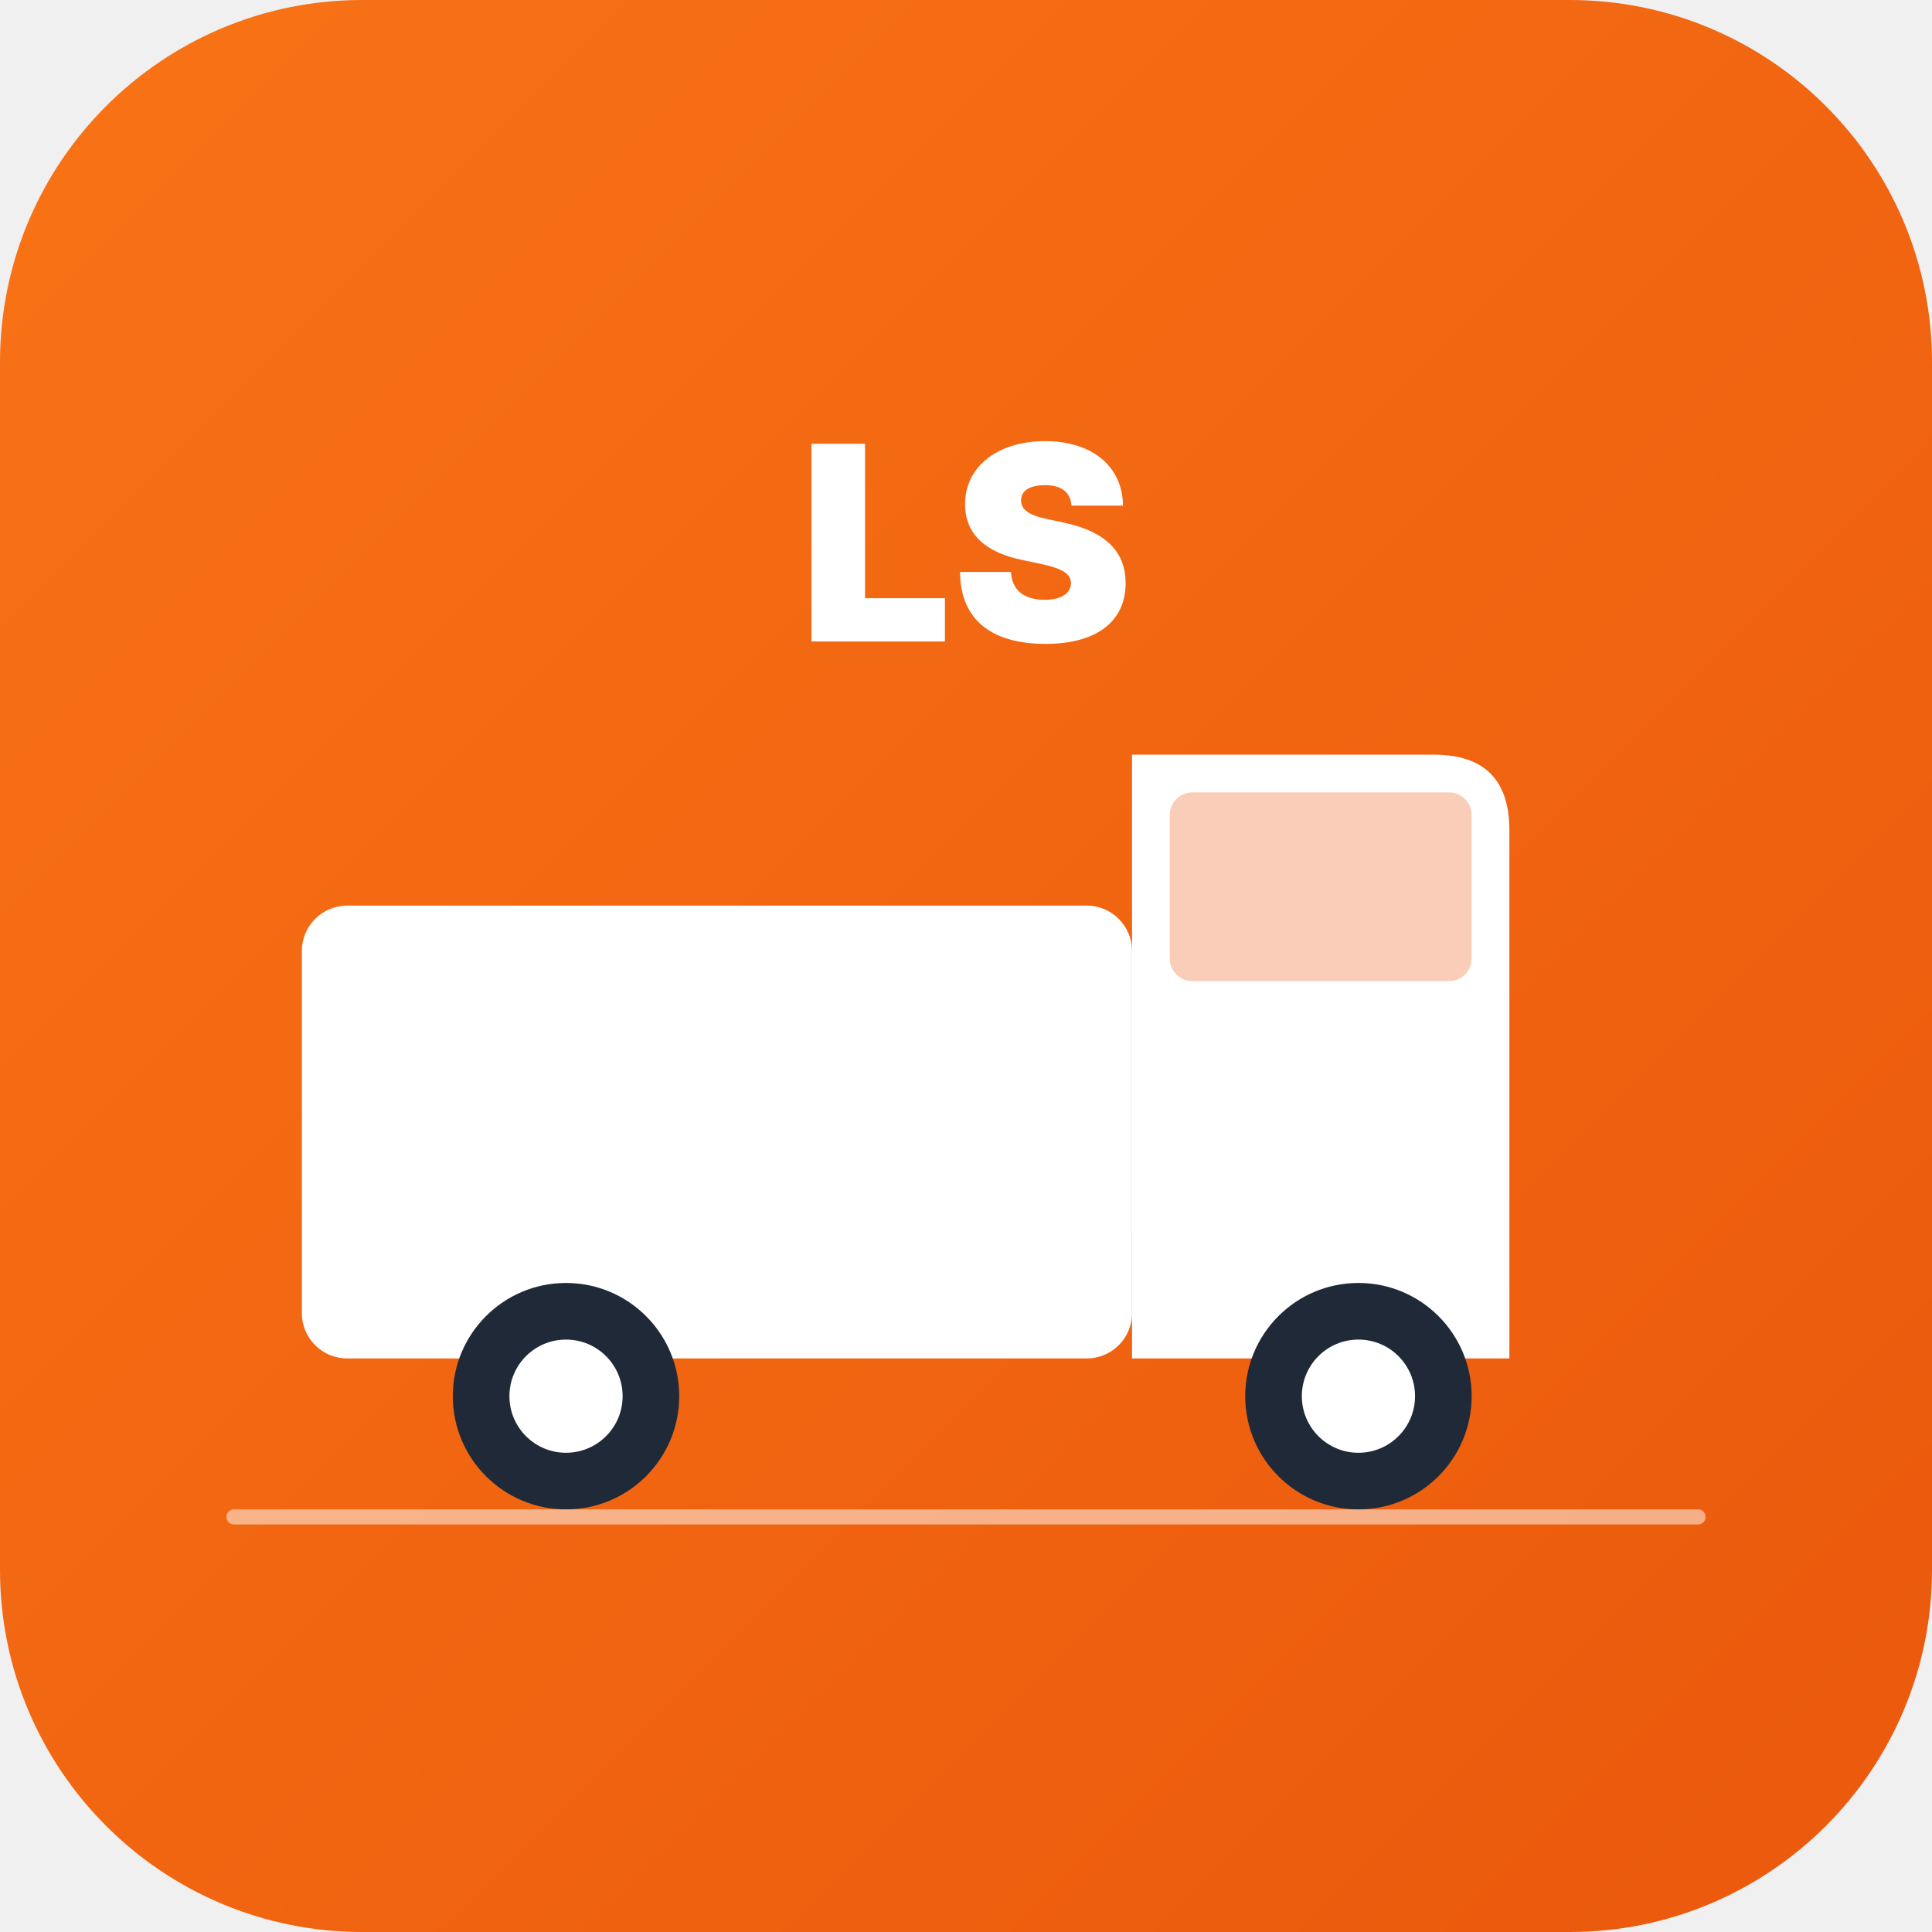
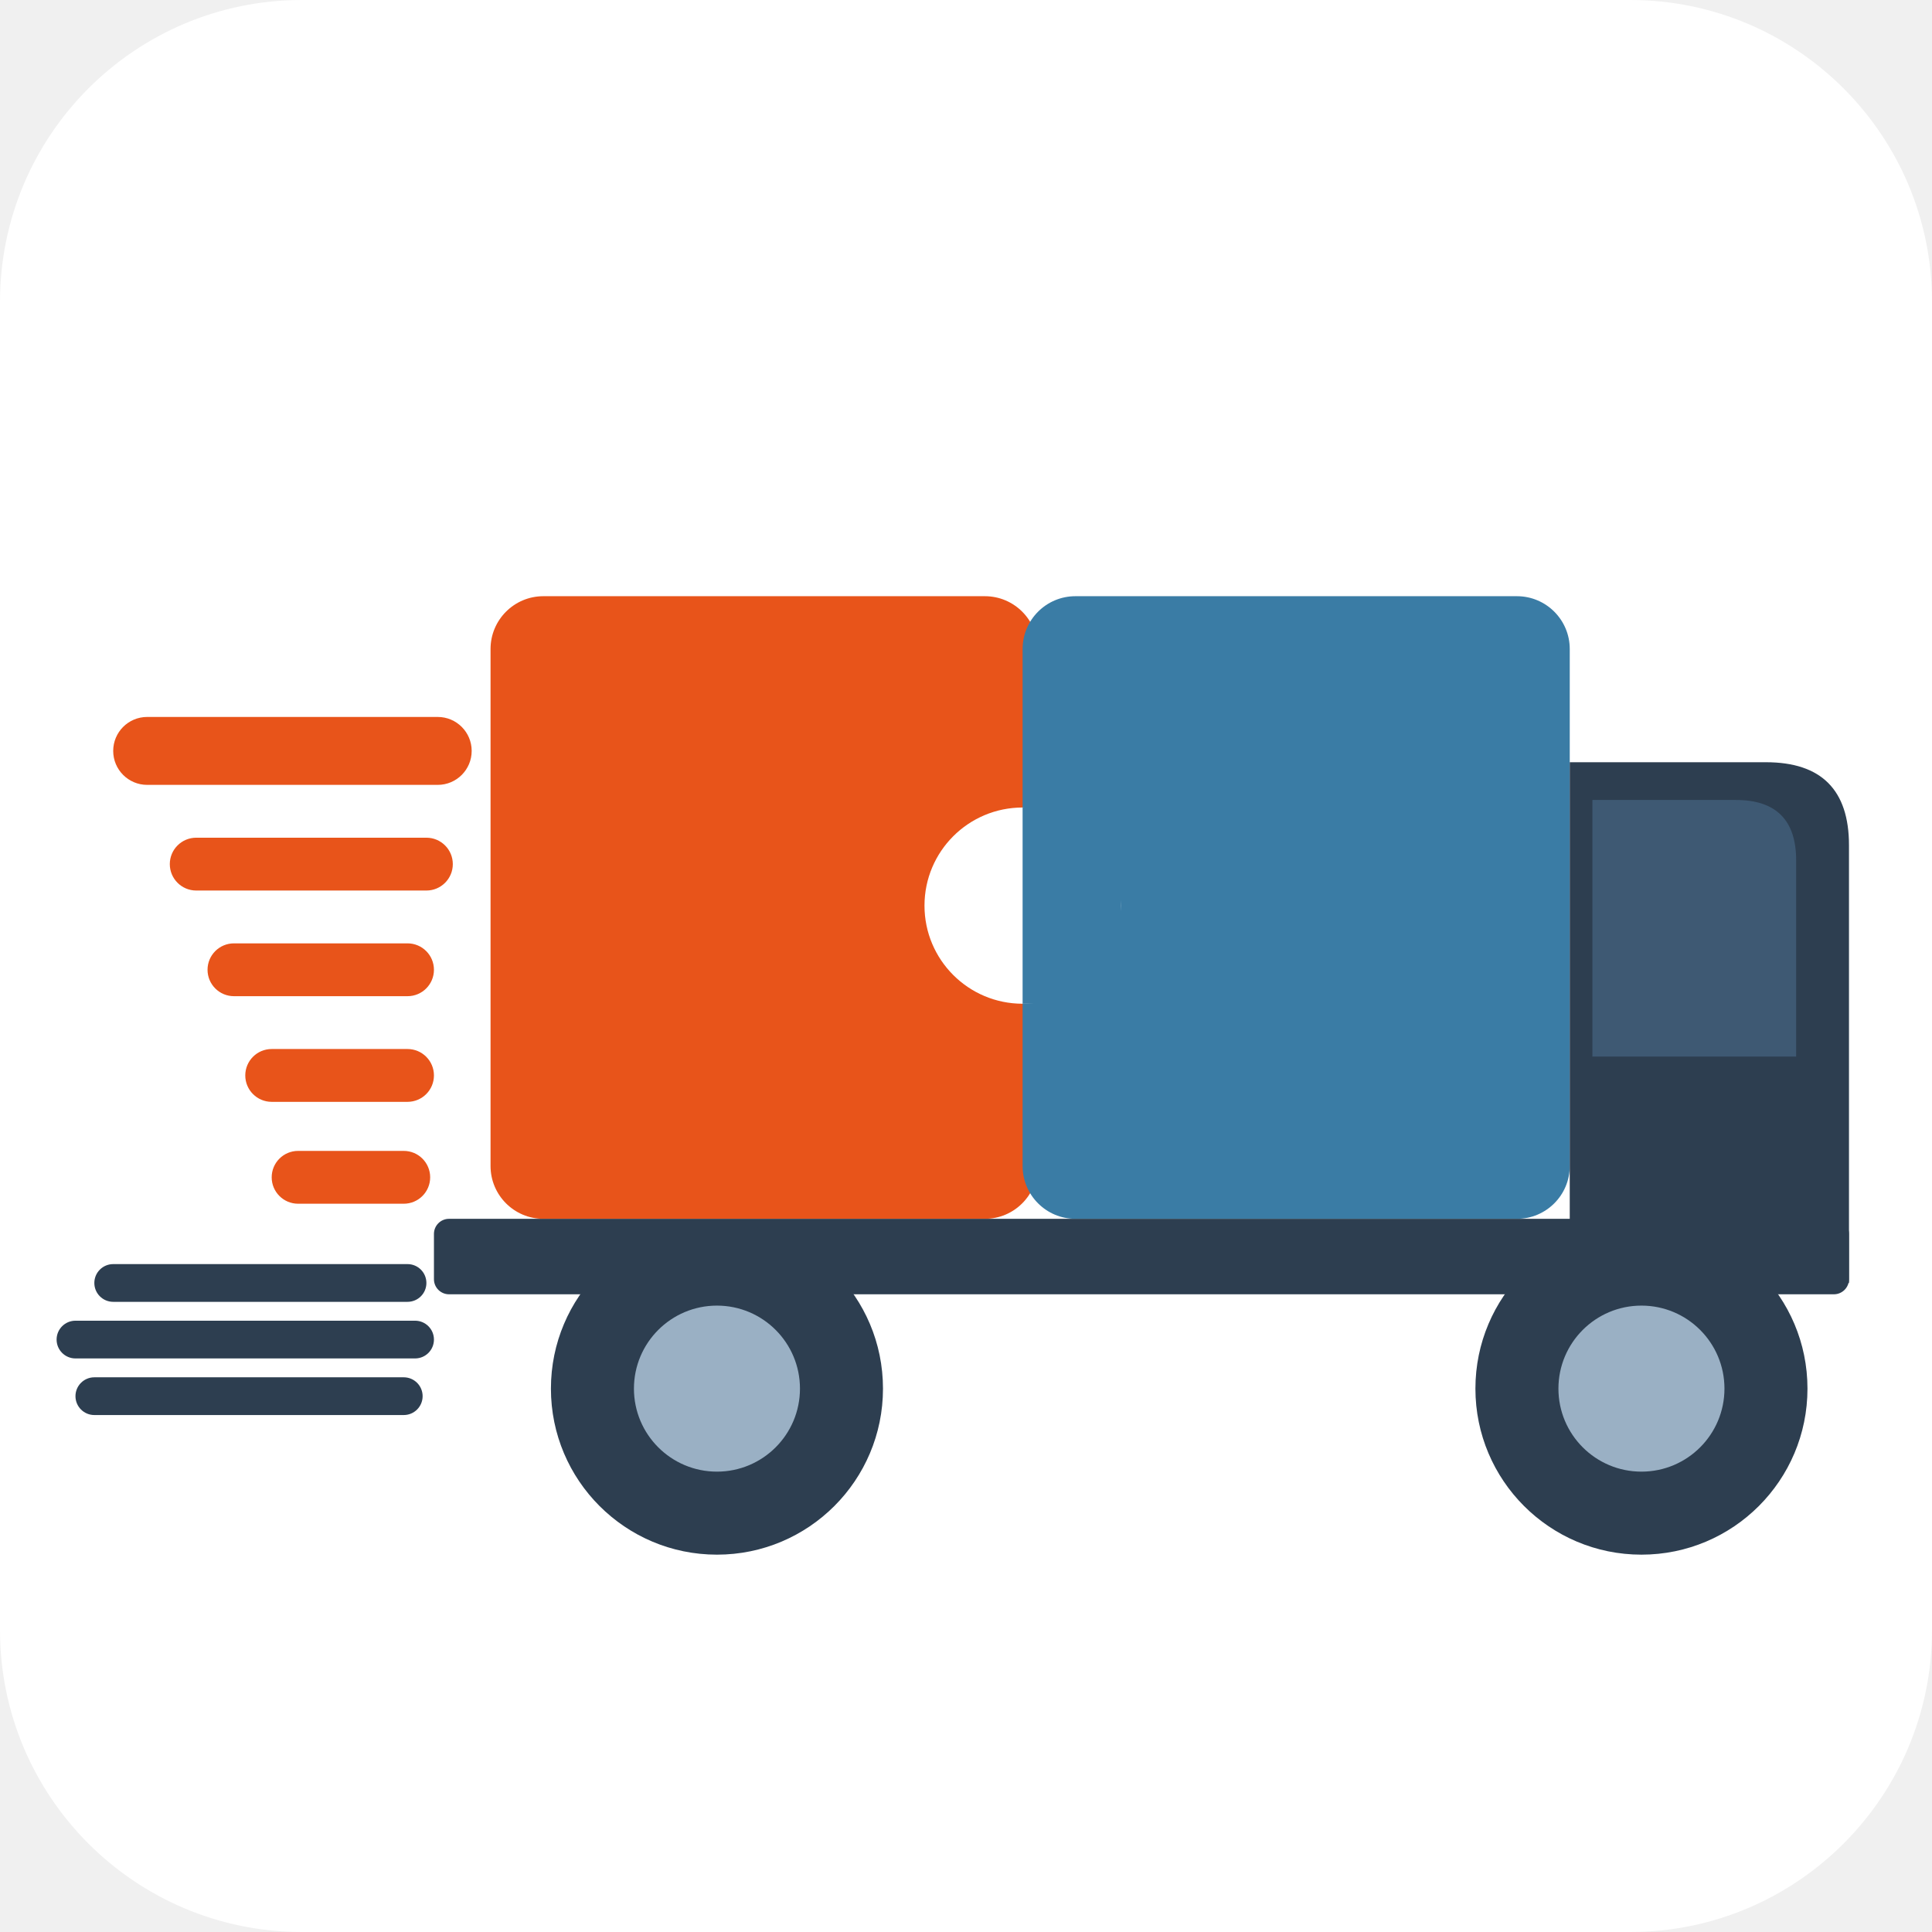
<svg xmlns="http://www.w3.org/2000/svg" viewBox="0 0 512 512">
-   <defs>
-     <linearGradient id="bg" x1="0%" y1="0%" x2="100%" y2="100%">
-       <stop offset="0%" style="stop-color:#f97316" />
-       <stop offset="100%" style="stop-color:#ea580c" />
-     </linearGradient>
-   </defs>
-   <rect width="512" height="512" rx="96" fill="url(#bg)" />
-   <rect x="80" y="240" width="220" height="120" rx="12" fill="white" />
-   <path d="M300 200 L380 200 Q400 200 400 220 L400 360 L300 360 Z" fill="white" />
-   <rect x="310" y="210" width="80" height="50" rx="6" fill="#ea580c" opacity="0.3" />
-   <circle cx="150" cy="370" r="30" fill="#1f2937" />
-   <circle cx="150" cy="370" r="15" fill="white" />
-   <circle cx="360" cy="370" r="30" fill="#1f2937" />
-   <circle cx="360" cy="370" r="15" fill="white" />
-   <rect x="60" y="400" width="392" height="4" rx="2" fill="white" opacity="0.5" />
-   <text x="256" y="170" font-family="system-ui, -apple-system, sans-serif" font-size="72" font-weight="900" fill="white" text-anchor="middle">LS</text>
+   <rect width="512" height="512" rx="80" fill="#ffffff" />
+   <rect x="30" y="190" width="95" height="18" rx="9" fill="#E8541A" />
+   <rect x="45" y="222" width="75" height="14" rx="7" fill="#E8541A" />
+   <rect x="55" y="250" width="60" height="14" rx="7" fill="#E8541A" />
+   <rect x="65" y="278" width="50" height="14" rx="7" fill="#E8541A" />
+   <rect x="72" y="305" width="42" height="14" rx="7" fill="#E8541A" />
+   <rect x="130" y="158" width="145" height="165" rx="14" fill="#E8541A" />
+   <circle cx="275" cy="240" r="26" fill="#ffffff" />
+   <rect x="271" y="158" width="145" height="165" rx="14" fill="#3A7CA5" />
+   <circle cx="271" cy="240" r="26" fill="#ffffff" />
+   <rect x="271" y="214" width="26" height="52" fill="#3A7CA5" />
+   <path d="M416 202 L468 202 Q490 202 490 224 L490 340 L416 340 Z" fill="#2D3E50" />
+   <path d="M422 212 L460 212 Q476 212 476 228 L476 280 L422 280 Z" fill="#4a6b8a" opacity="0.6" />
+   <rect x="115" y="323" width="375" height="20" rx="4" fill="#2D3E50" />
+   <circle cx="190" cy="368" r="44" fill="#2D3E50" />
+   <circle cx="190" cy="368" r="22" fill="#9ab0c4" />
+   <circle cx="435" cy="368" r="44" fill="#2D3E50" />
+   <circle cx="435" cy="368" r="22" fill="#9ab0c4" />
+   <rect x="25" y="335" width="88" height="10" rx="5" fill="#2D3E50" />
+   <rect x="15" y="350" width="100" height="10" rx="5" fill="#2D3E50" />
+   <rect x="20" y="365" width="92" height="10" rx="5" fill="#2D3E50" />
</svg>
